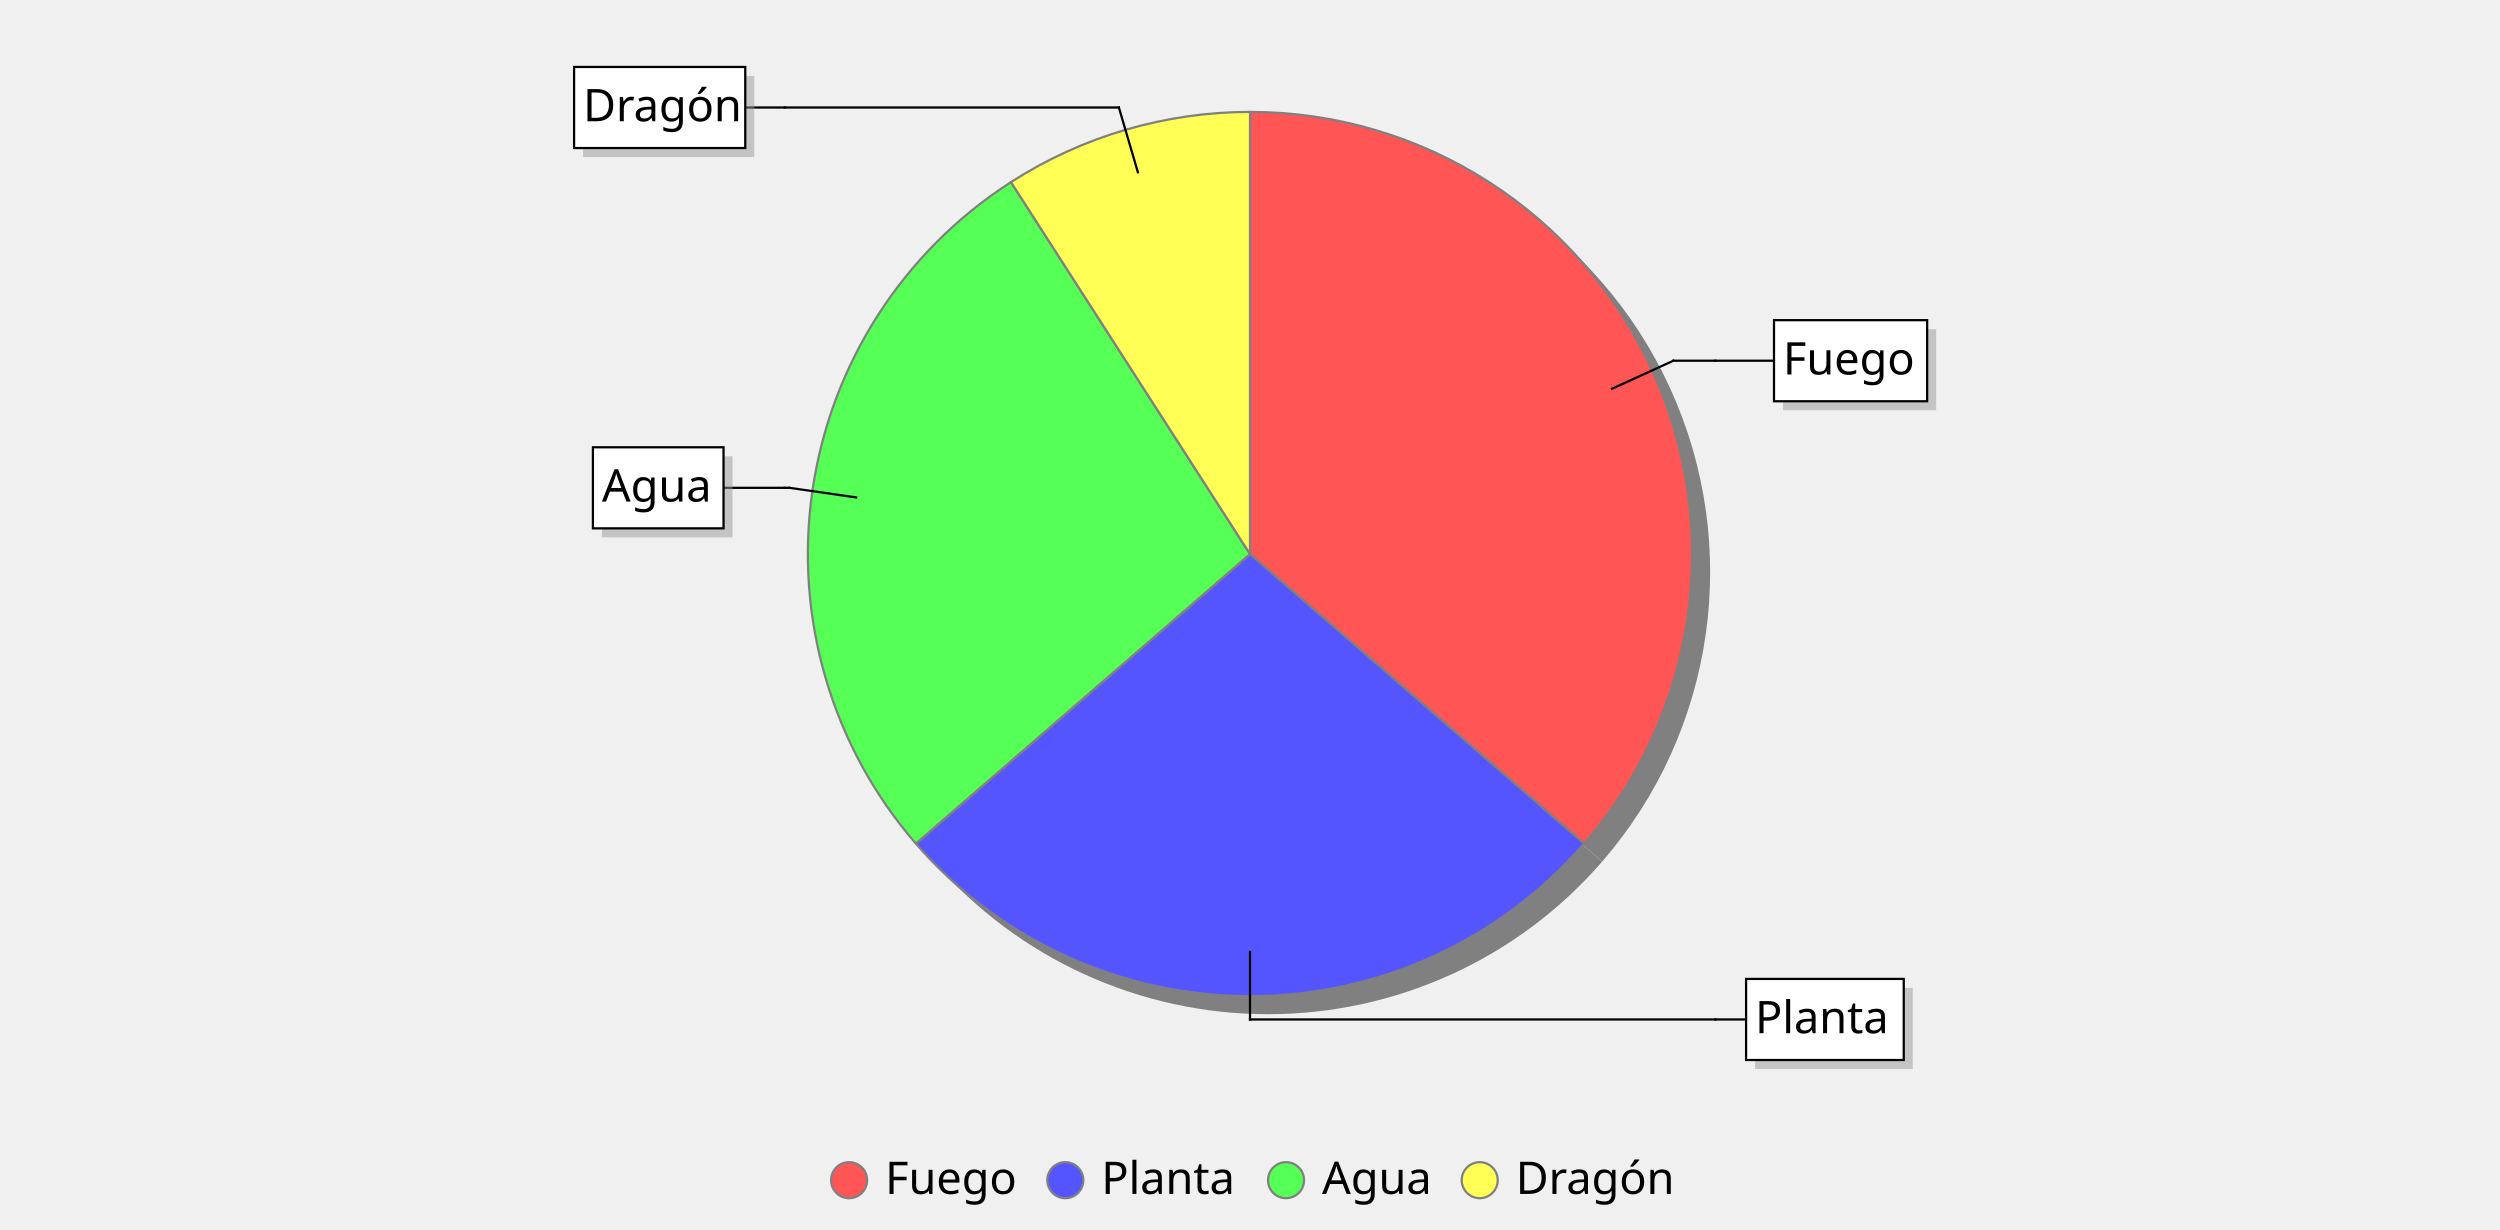
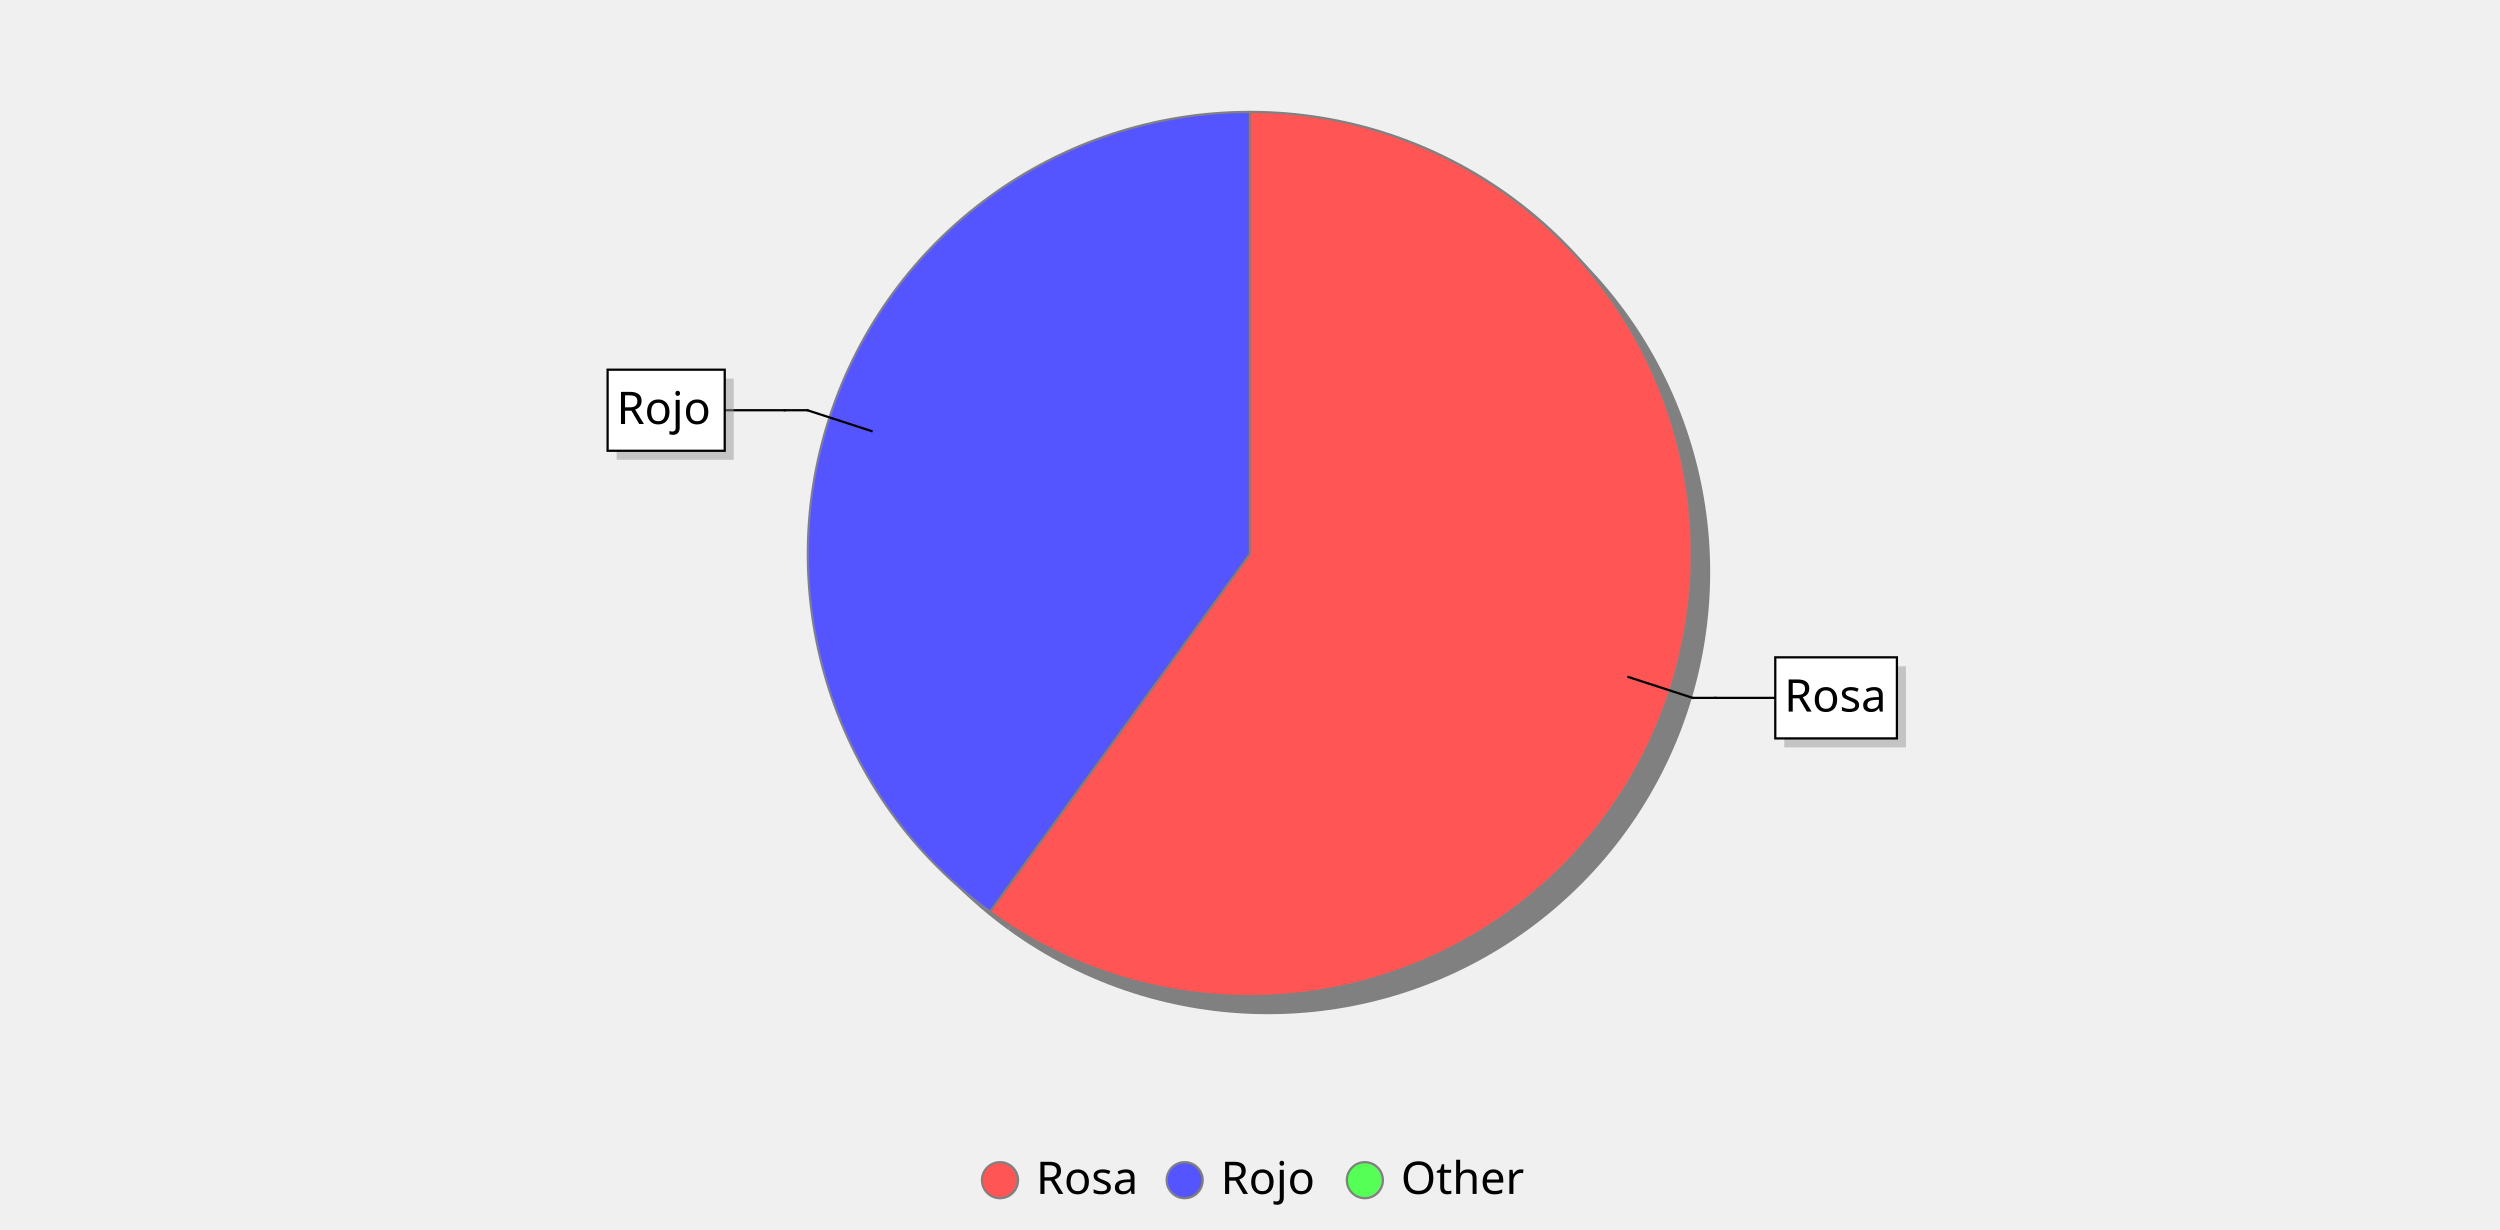
<svg xmlns="http://www.w3.org/2000/svg" fill-opacity="1" color-rendering="auto" color-interpolation="auto" text-rendering="auto" stroke="black" stroke-linecap="square" width="555" stroke-miterlimit="10" shape-rendering="auto" stroke-opacity="1" fill="black" stroke-dasharray="none" font-weight="normal" stroke-width="1" height="273" font-family="'Dialog'" font-style="normal" stroke-linejoin="miter" font-size="12px" stroke-dashoffset="0" image-rendering="auto">
  <defs id="genericDefs" />
  <g>
    <defs id="defs1">
      <clipPath clipPathUnits="userSpaceOnUse" id="clipPath1">
        <path d="M0 0 L555 0 L555 273 L0 273 L0 0 Z" />
      </clipPath>
      <clipPath clipPathUnits="userSpaceOnUse" id="clipPath2">
        <path d="M5 0 L5 246 L550 246 L550 0 Z" />
      </clipPath>
    </defs>
    <g fill="rgb(255,85,85)" text-rendering="optimizeLegibility" font-size="10px" font-family="sans-serif" stroke="rgb(255,85,85)">
-       <path d="M192.5 262 C192.5 264.209 190.709 266 188.5 266 C186.291 266 184.5 264.209 184.5 262 C184.5 259.791 186.291 258 188.5 258 C190.709 258 192.5 259.791 192.5 262 Z" stroke="none" clip-path="url(#clipPath1)" />
+       <path d="M226 262 C226 264.209 224.209 266 222 266 C219.791 266 218 264.209 218 262 C218 259.791 219.791 258 222 258 C224.209 258 226 259.791 226 262 Z" stroke="none" clip-path="url(#clipPath1)" />
    </g>
    <g stroke-linecap="round" font-size="10px" fill="gray" text-rendering="optimizeLegibility" font-family="sans-serif" stroke-linejoin="round" stroke="gray" stroke-width="0.5">
-       <path fill="none" d="M192.5 262 C192.5 264.209 190.709 266 188.5 266 C186.291 266 184.5 264.209 184.5 262 C184.5 259.791 186.291 258 188.5 258 C190.709 258 192.5 259.791 192.5 262 Z" clip-path="url(#clipPath1)" />
-       <text fill="black" x="196.5" xml:space="preserve" y="265.054" clip-path="url(#clipPath1)" stroke="none">Fuego</text>
-       <path fill="rgb(85,85,255)" d="M240.5 262 C240.5 264.209 238.709 266 236.5 266 C234.291 266 232.5 264.209 232.5 262 C232.5 259.791 234.291 258 236.5 258 C238.709 258 240.5 259.791 240.5 262 Z" clip-path="url(#clipPath1)" stroke="none" />
-       <path fill="none" d="M240.5 262 C240.5 264.209 238.709 266 236.5 266 C234.291 266 232.5 264.209 232.5 262 C232.5 259.791 234.291 258 236.5 258 C238.709 258 240.5 259.791 240.5 262 Z" clip-path="url(#clipPath1)" />
-       <text fill="black" x="244.5" xml:space="preserve" y="265.054" clip-path="url(#clipPath1)" stroke="none">Planta</text>
-       <path fill="rgb(85,255,85)" d="M289.5 262 C289.5 264.209 287.709 266 285.5 266 C283.291 266 281.5 264.209 281.5 262 C281.5 259.791 283.291 258 285.5 258 C287.709 258 289.5 259.791 289.5 262 Z" clip-path="url(#clipPath1)" stroke="none" />
-       <path fill="none" d="M289.5 262 C289.5 264.209 287.709 266 285.5 266 C283.291 266 281.5 264.209 281.5 262 C281.5 259.791 283.291 258 285.5 258 C287.709 258 289.5 259.791 289.5 262 Z" clip-path="url(#clipPath1)" />
-       <text fill="black" x="293.5" xml:space="preserve" y="265.054" clip-path="url(#clipPath1)" stroke="none">Agua</text>
-       <path fill="rgb(255,255,85)" d="M332.5 262 C332.5 264.209 330.709 266 328.5 266 C326.291 266 324.5 264.209 324.5 262 C324.5 259.791 326.291 258 328.5 258 C330.709 258 332.5 259.791 332.5 262 Z" clip-path="url(#clipPath1)" stroke="none" />
-       <path fill="none" d="M332.5 262 C332.5 264.209 330.709 266 328.5 266 C326.291 266 324.5 264.209 324.5 262 C324.5 259.791 326.291 258 328.5 258 C330.709 258 332.5 259.791 332.5 262 Z" clip-path="url(#clipPath1)" />
-       <text fill="black" x="336.5" xml:space="preserve" y="265.054" clip-path="url(#clipPath1)" stroke="none">Dragón</text>
-       <path d="M281.5 28.846 C319.928 28.846 354.821 51.27 370.784 86.225 C386.747 121.18 380.844 162.236 355.68 191.277 L281.5 127 Z" clip-path="url(#clipPath2)" stroke="none" />
-       <path d="M355.68 191.277 C337.036 212.793 309.969 225.154 281.5 225.154 C253.03 225.154 225.964 212.793 207.32 191.277 L281.5 127 Z" clip-path="url(#clipPath2)" stroke="none" />
-       <path d="M207.32 191.277 C188.677 169.761 180.293 141.211 184.345 113.031 C188.397 84.852 204.484 59.819 228.434 44.428 L281.5 127 Z" clip-path="url(#clipPath2)" stroke="none" />
-       <path d="M228.434 44.428 C244.263 34.255 262.683 28.846 281.5 28.846 L281.5 127 Z" clip-path="url(#clipPath2)" stroke="none" />
-       <path fill="rgb(255,85,85)" d="M277.5 24.846 A98.154 98.154 0 0 1 351.68 187.277L 277.5 123 Z" clip-path="url(#clipPath2)" stroke="none" />
-       <path fill="none" d="M277.5 24.846 A98.154 98.154 0 0 1 351.68 187.277L 277.5 123 Z" clip-path="url(#clipPath2)" />
-       <path fill="rgb(85,85,255)" d="M351.68 187.277 A98.154 98.154 0 0 1 203.32 187.277L 277.5 123 Z" clip-path="url(#clipPath2)" stroke="none" />
-       <path fill="none" d="M351.68 187.277 A98.154 98.154 0 0 1 203.32 187.277L 277.5 123 Z" clip-path="url(#clipPath2)" />
-       <path fill="rgb(85,255,85)" d="M203.32 187.277 A98.154 98.154 0 0 1 224.434 40.428L 277.5 123 Z" clip-path="url(#clipPath2)" stroke="none" />
-       <path fill="none" d="M203.32 187.277 A98.154 98.154 0 0 1 224.434 40.428L 277.5 123 Z" clip-path="url(#clipPath2)" />
-       <path fill="rgb(255,255,85)" d="M224.434 40.428 A98.154 98.154 0 0 1 277.5 24.846L 277.5 123 Z" clip-path="url(#clipPath2)" stroke="none" />
-       <path fill="none" d="M224.434 40.428 A98.154 98.154 0 0 1 277.5 24.846L 277.5 123 Z" clip-path="url(#clipPath2)" />
+       <path fill="none" d="M226 262 C226 264.209 224.209 266 222 266 C219.791 266 218 264.209 218 262 C218 259.791 219.791 258 222 258 C224.209 258 226 259.791 226 262 Z" clip-path="url(#clipPath1)" />
+       <text fill="black" x="230" xml:space="preserve" y="265.054" clip-path="url(#clipPath1)" stroke="none">Rosa</text>
+       <path fill="rgb(85,85,255)" d="M267 262 C267 264.209 265.209 266 263 266 C260.791 266 259 264.209 259 262 C259 259.791 260.791 258 263 258 C265.209 258 267 259.791 267 262 Z" clip-path="url(#clipPath1)" stroke="none" />
+       <path fill="none" d="M267 262 C267 264.209 265.209 266 263 266 C260.791 266 259 264.209 259 262 C259 259.791 260.791 258 263 258 C265.209 258 267 259.791 267 262 Z" clip-path="url(#clipPath1)" />
+       <text fill="black" x="271" xml:space="preserve" y="265.054" clip-path="url(#clipPath1)" stroke="none">Rojo</text>
+       <path fill="rgb(85,255,85)" d="M307 262 C307 264.209 305.209 266 303 266 C300.791 266 299 264.209 299 262 C299 259.791 300.791 258 303 258 C305.209 258 307 259.791 307 262 Z" clip-path="url(#clipPath1)" stroke="none" />
+       <path fill="none" d="M307 262 C307 264.209 305.209 266 303 266 C300.791 266 299 264.209 299 262 C299 259.791 300.791 258 303 258 C305.209 258 307 259.791 307 262 Z" clip-path="url(#clipPath1)" />
+       <text fill="black" x="311" xml:space="preserve" y="265.054" clip-path="url(#clipPath1)" stroke="none">Other</text>
+       <path d="M281.5 28.846 C324.023 28.846 361.71 56.227 374.85 96.669 C387.99 137.11 373.595 181.414 339.193 206.408 C304.792 231.403 258.208 231.403 223.806 206.408 L281.5 127 Z" clip-path="url(#clipPath2)" stroke="none" />
+       <path d="M223.806 206.408 C189.405 181.414 175.01 137.11 188.15 96.669 C201.29 56.227 238.977 28.846 281.5 28.846 L281.5 127 Z" clip-path="url(#clipPath2)" stroke="none" />
+       <path fill="rgb(255,85,85)" d="M277.5 24.846 A98.154 98.154 0 1 1 219.806 202.408L 277.5 123 Z" clip-path="url(#clipPath2)" stroke="none" />
+       <path fill="none" d="M277.5 24.846 A98.154 98.154 0 1 1 219.806 202.408L 277.5 123 Z" clip-path="url(#clipPath2)" />
+       <path fill="rgb(85,85,255)" d="M219.806 202.408 A98.154 98.154 0 0 1 277.5 24.846L 277.5 123 Z" clip-path="url(#clipPath2)" stroke="none" />
+       <path fill="none" d="M219.806 202.408 A98.154 98.154 0 0 1 277.5 24.846L 277.5 123 Z" clip-path="url(#clipPath2)" />
    </g>
    <g text-rendering="optimizeLegibility" stroke-width="0.5" font-size="10px" font-family="sans-serif">
-       <line y2="23.865" fill="none" x1="252.612" clip-path="url(#clipPath2)" x2="248.391" y1="38.24" />
-       <line y2="23.865" fill="none" x1="174.18" clip-path="url(#clipPath2)" x2="248.391" y1="23.865" />
-       <line y2="23.865" fill="none" x1="174.18" clip-path="url(#clipPath2)" x2="165.448" y1="23.865" />
+       <line y2="91.072" fill="none" x1="193.485" clip-path="url(#clipPath2)" x2="179.237" y1="95.702" />
+       <line y2="91.072" fill="none" x1="174.18" clip-path="url(#clipPath2)" x2="179.237" y1="91.072" />
+       <line y2="91.072" fill="none" x1="174.18" clip-path="url(#clipPath2)" x2="160.888" y1="91.072" />
    </g>
    <g font-size="10px" fill-opacity="0.502" fill="rgb(151,151,151)" text-rendering="optimizeLegibility" font-family="sans-serif" stroke="rgb(151,151,151)" stroke-width="0.5" stroke-opacity="0.502">
-       <rect x="129.448" width="38" height="18" y="16.865" clip-path="url(#clipPath2)" stroke="none" />
+       <rect x="136.888" width="26" height="18" y="84.072" clip-path="url(#clipPath2)" stroke="none" />
    </g>
    <g fill="white" text-rendering="optimizeLegibility" stroke-width="0.5" font-size="10px" font-family="sans-serif" stroke="white">
-       <rect x="127.448" width="38" height="18" y="14.865" clip-path="url(#clipPath2)" stroke="none" />
-       <rect x="127.448" y="14.865" clip-path="url(#clipPath2)" fill="none" width="38" height="18" stroke="black" />
-       <text fill="black" x="129.448" xml:space="preserve" y="26.919" clip-path="url(#clipPath2)" stroke="none">Dragón</text>
-       <line clip-path="url(#clipPath2)" fill="none" x1="190.061" x2="175.232" y1="110.428" y2="108.296" stroke="black" />
-       <line clip-path="url(#clipPath2)" fill="none" x1="174.18" x2="175.232" y1="108.296" y2="108.296" stroke="black" />
-       <line clip-path="url(#clipPath2)" fill="none" x1="174.18" x2="160.624" y1="108.296" y2="108.296" stroke="black" />
+       <rect x="134.888" width="26" height="18" y="82.072" clip-path="url(#clipPath2)" stroke="none" />
+       <rect x="134.888" y="82.072" clip-path="url(#clipPath2)" fill="none" width="26" height="18" stroke="black" />
+       <text fill="black" x="136.888" xml:space="preserve" y="94.126" clip-path="url(#clipPath2)" stroke="none">Rojo</text>
+       <line clip-path="url(#clipPath2)" fill="none" x1="361.515" x2="375.763" y1="150.298" y2="154.928" stroke="black" />
+       <line clip-path="url(#clipPath2)" fill="none" x1="380.82" x2="375.763" y1="154.928" y2="154.928" stroke="black" />
+       <line clip-path="url(#clipPath2)" fill="none" x1="380.82" x2="394.112" y1="154.928" y2="154.928" stroke="black" />
    </g>
    <g font-size="10px" fill-opacity="0.502" fill="rgb(151,151,151)" text-rendering="optimizeLegibility" font-family="sans-serif" stroke="rgb(151,151,151)" stroke-width="0.5" stroke-opacity="0.502">
-       <rect x="133.624" width="29" height="18" y="101.296" clip-path="url(#clipPath2)" stroke="none" />
+       <rect x="396.112" width="27" height="18" y="147.928" clip-path="url(#clipPath2)" stroke="none" />
    </g>
    <g fill="white" text-rendering="optimizeLegibility" stroke-width="0.5" font-size="10px" font-family="sans-serif" stroke="white">
-       <rect x="131.624" width="29" height="18" y="99.296" clip-path="url(#clipPath2)" stroke="none" />
-       <rect x="131.624" y="99.296" clip-path="url(#clipPath2)" fill="none" width="29" height="18" stroke="black" />
-       <text fill="black" x="133.624" xml:space="preserve" y="111.35" clip-path="url(#clipPath2)" stroke="none">Agua</text>
-       <line clip-path="url(#clipPath2)" fill="none" x1="357.856" x2="371.483" y1="86.303" y2="80.079" stroke="black" />
-       <line clip-path="url(#clipPath2)" fill="none" x1="380.82" x2="371.483" y1="80.079" y2="80.079" stroke="black" />
-       <line clip-path="url(#clipPath2)" fill="none" x1="380.82" x2="393.829" y1="80.079" y2="80.079" stroke="black" />
-     </g>
-     <g font-size="10px" fill-opacity="0.502" fill="rgb(151,151,151)" text-rendering="optimizeLegibility" font-family="sans-serif" stroke="rgb(151,151,151)" stroke-width="0.5" stroke-opacity="0.502">
-       <rect x="395.829" width="34" height="18" y="73.079" clip-path="url(#clipPath2)" stroke="none" />
-     </g>
-     <g fill="white" text-rendering="optimizeLegibility" stroke-width="0.5" font-size="10px" font-family="sans-serif" stroke="white">
-       <rect x="393.829" width="34" height="18" y="71.079" clip-path="url(#clipPath2)" stroke="none" />
-       <rect x="393.829" y="71.079" clip-path="url(#clipPath2)" fill="none" width="34" height="18" stroke="black" />
-       <text fill="black" x="395.829" xml:space="preserve" y="83.133" clip-path="url(#clipPath2)" stroke="none">Fuego</text>
-       <line clip-path="url(#clipPath2)" fill="none" x1="277.5" x2="277.5" y1="211.339" y2="226.32" stroke="black" />
-       <line clip-path="url(#clipPath2)" fill="none" x1="380.82" x2="277.5" y1="226.32" y2="226.32" stroke="black" />
-       <line clip-path="url(#clipPath2)" fill="none" x1="380.82" x2="387.632" y1="226.32" y2="226.32" stroke="black" />
-     </g>
-     <g font-size="10px" fill-opacity="0.502" fill="rgb(151,151,151)" text-rendering="optimizeLegibility" font-family="sans-serif" stroke="rgb(151,151,151)" stroke-width="0.5" stroke-opacity="0.502">
-       <rect x="389.632" width="35" height="18" y="219.32" clip-path="url(#clipPath2)" stroke="none" />
-     </g>
-     <g fill="white" text-rendering="optimizeLegibility" stroke-width="0.5" font-size="10px" font-family="sans-serif" stroke="white">
-       <rect x="387.632" width="35" height="18" y="217.32" clip-path="url(#clipPath2)" stroke="none" />
-       <rect x="387.632" y="217.32" clip-path="url(#clipPath2)" fill="none" width="35" height="18" stroke="black" />
-       <text fill="black" x="389.632" xml:space="preserve" y="229.374" clip-path="url(#clipPath2)" stroke="none">Planta</text>
+       <rect x="394.112" width="27" height="18" y="145.928" clip-path="url(#clipPath2)" stroke="none" />
+       <rect x="394.112" y="145.928" clip-path="url(#clipPath2)" fill="none" width="27" height="18" stroke="black" />
+       <text fill="black" x="396.112" xml:space="preserve" y="157.981" clip-path="url(#clipPath2)" stroke="none">Rosa</text>
    </g>
  </g>
</svg>
